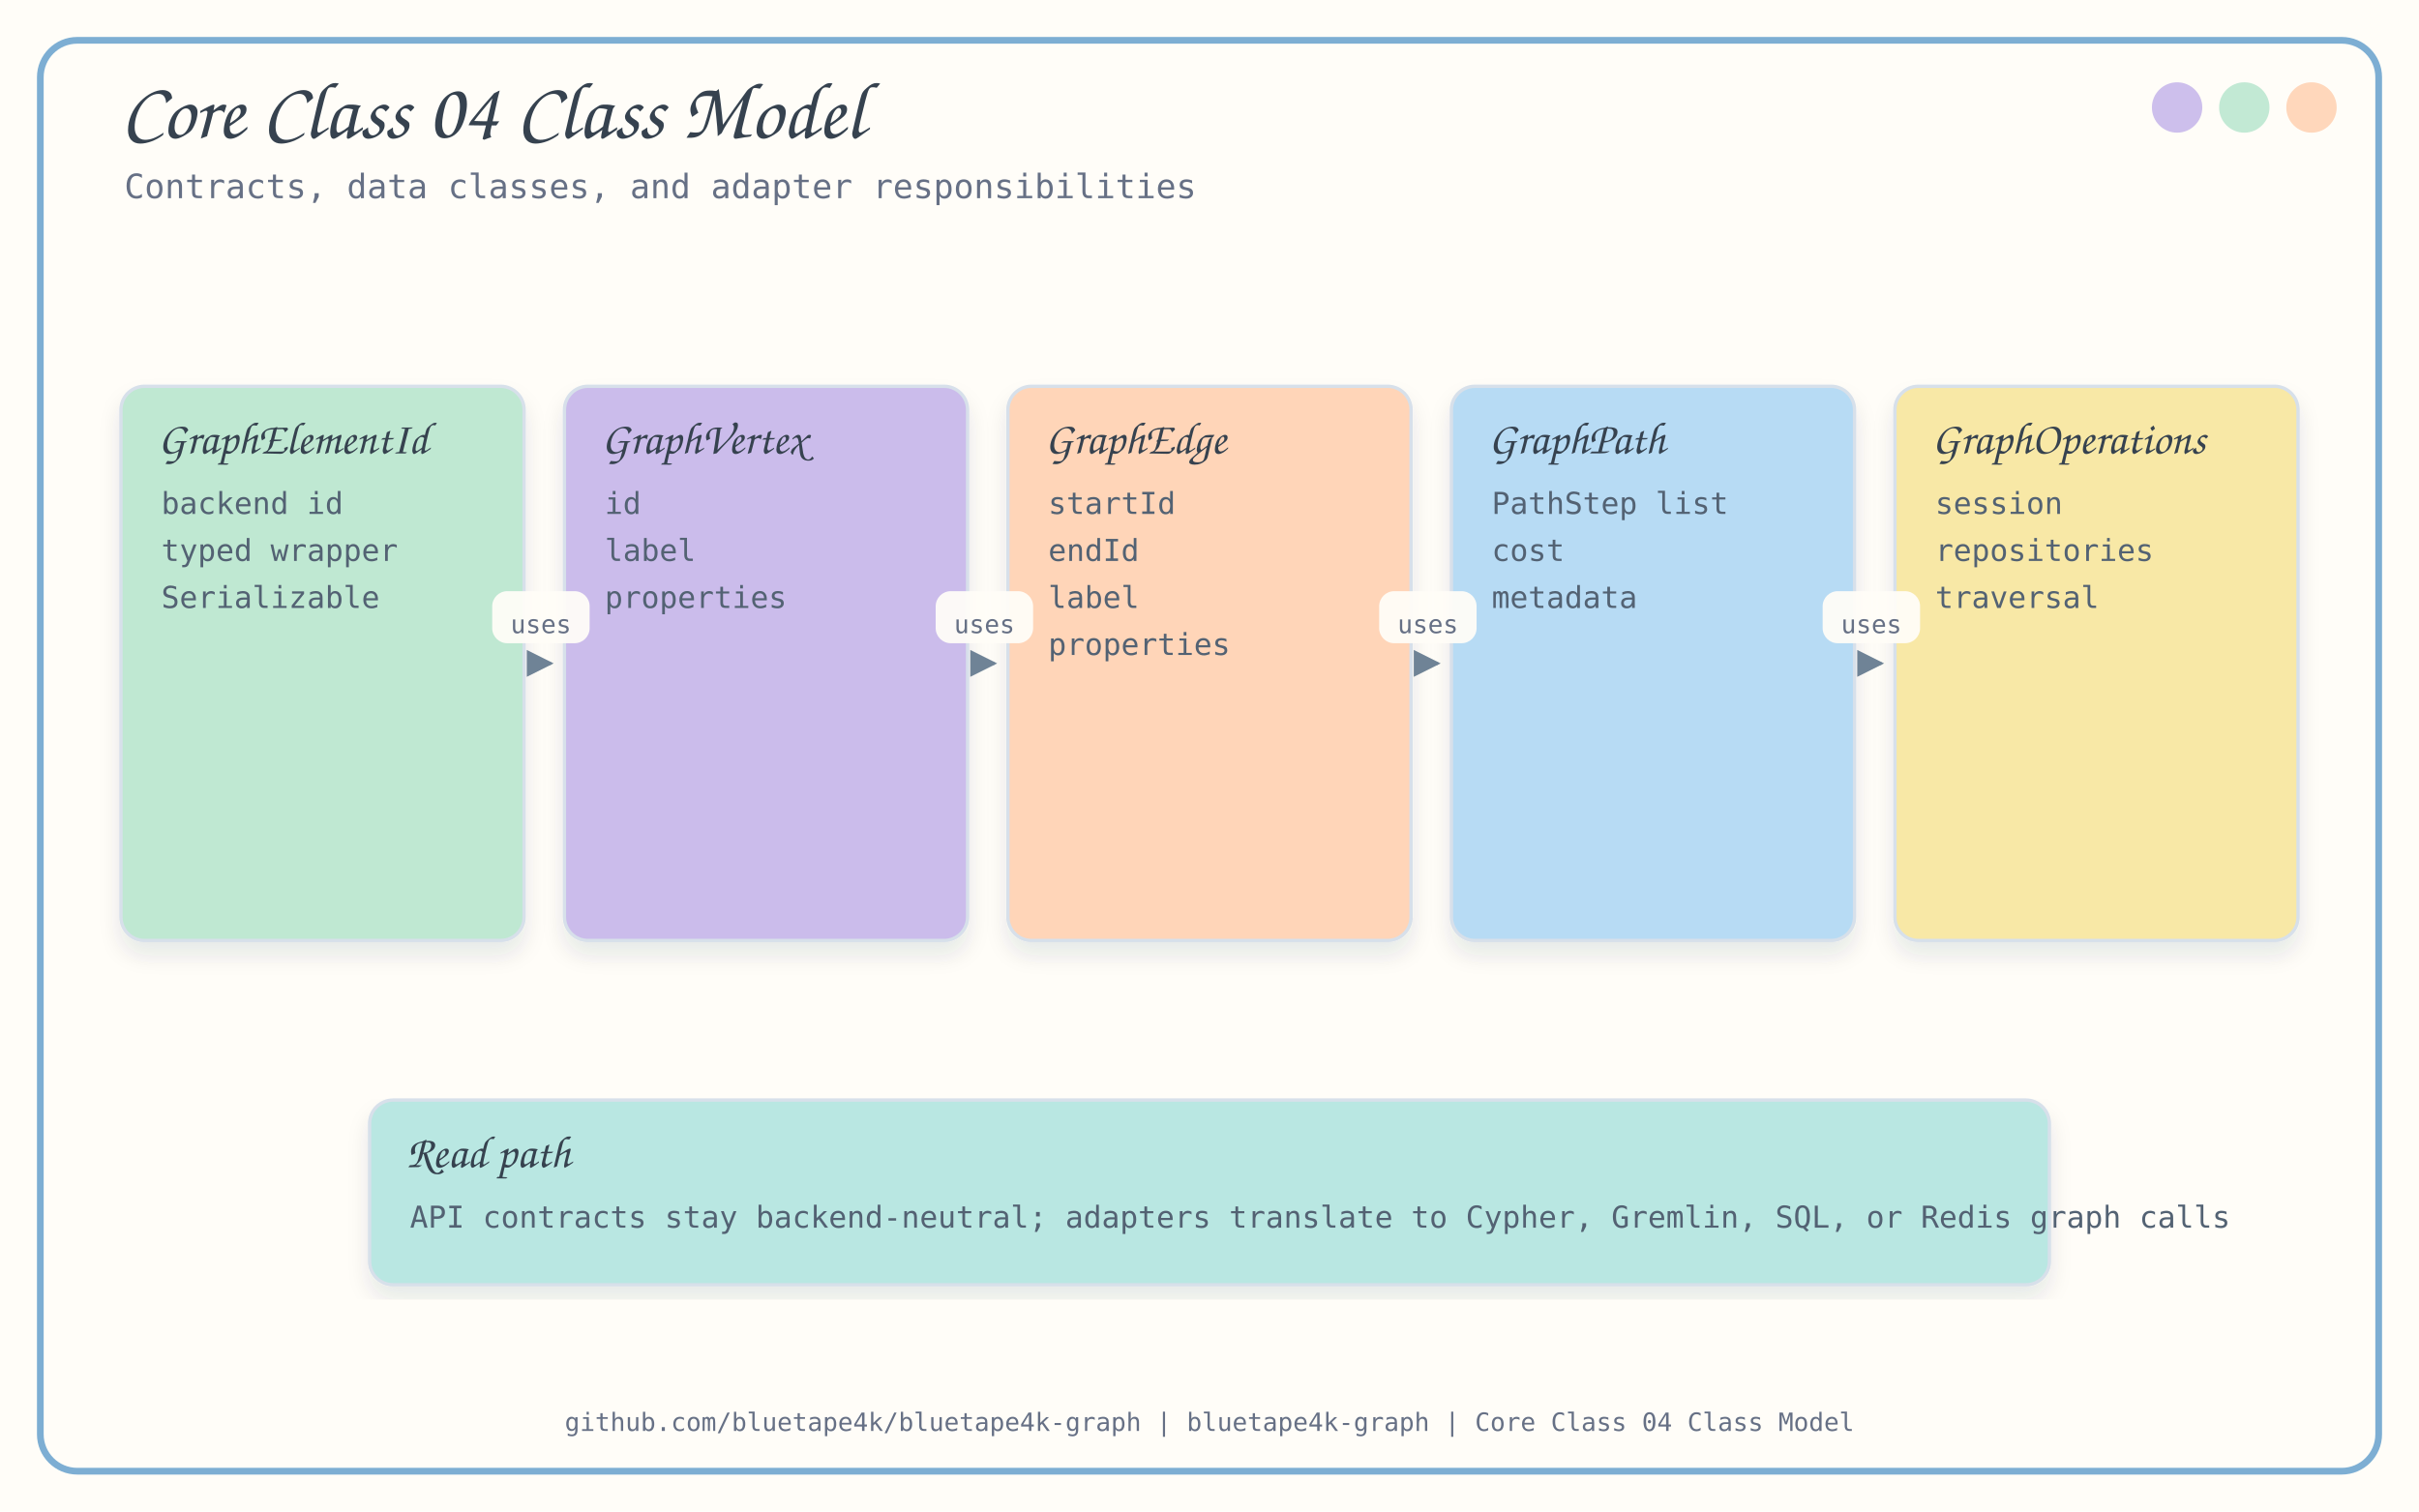
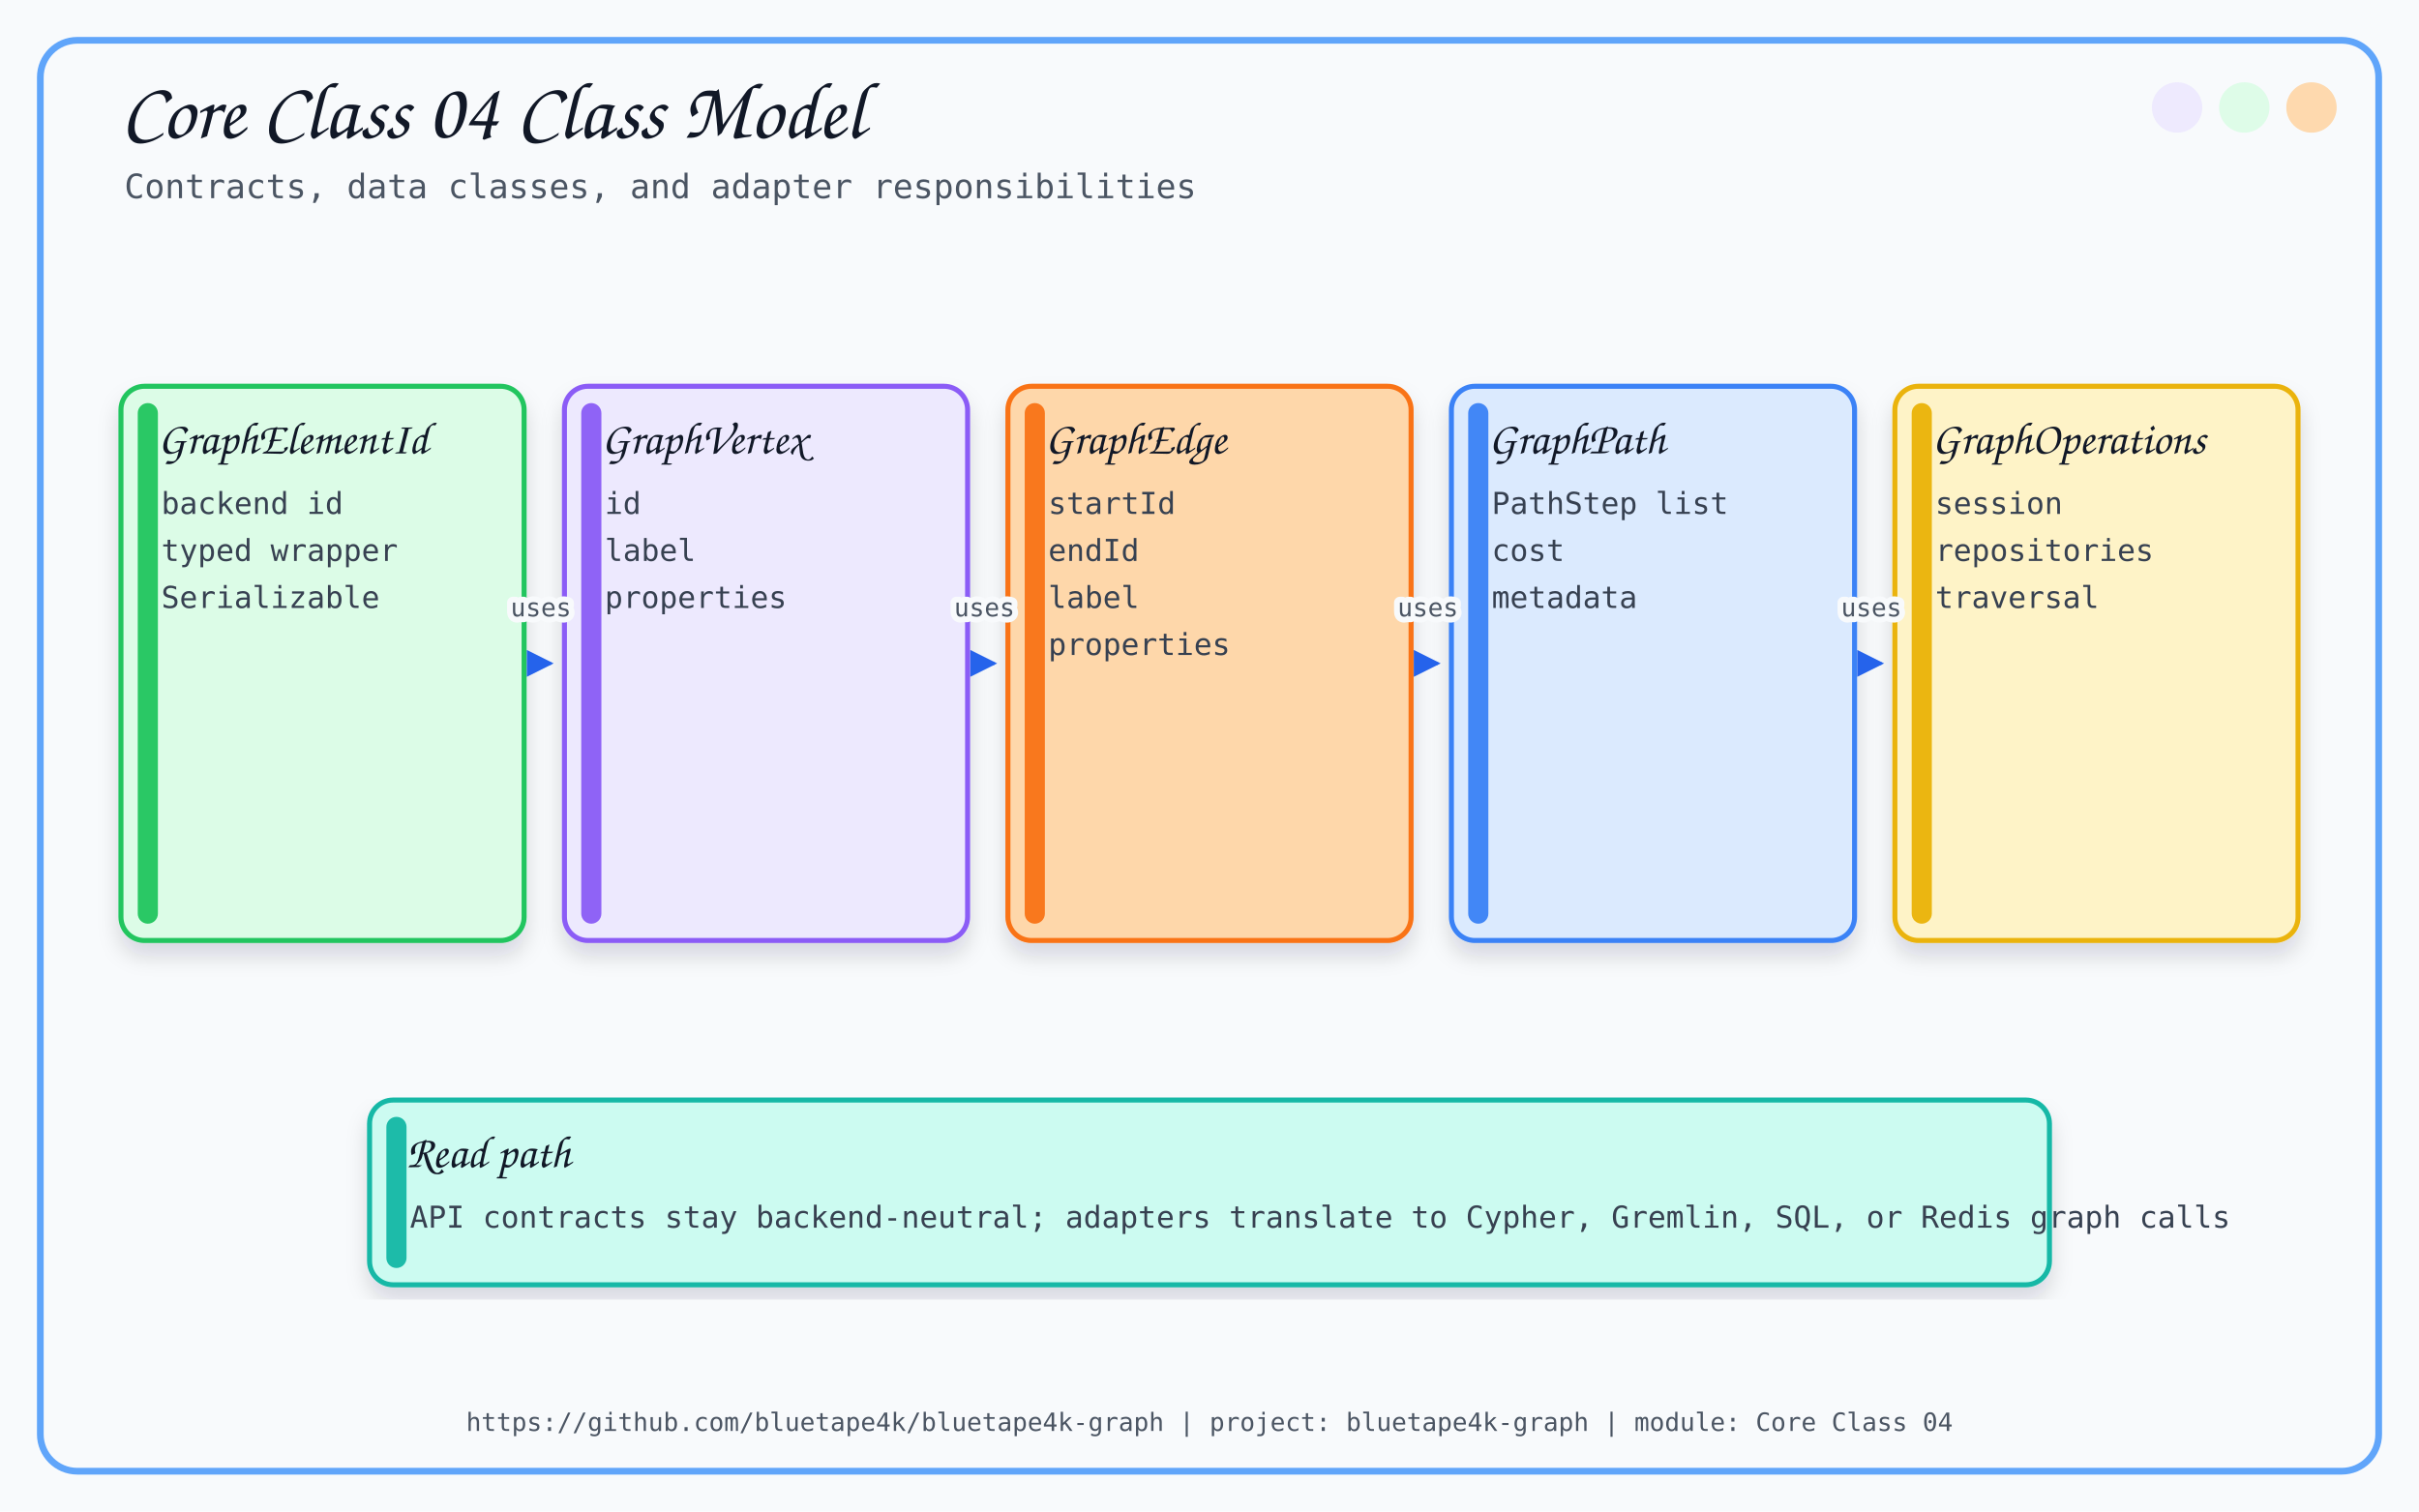
<svg xmlns="http://www.w3.org/2000/svg" width="1440" height="900" viewBox="0 0 1440 900">
  <defs>
    <filter id="softShadow" x="-8%" y="-8%" width="116%" height="116%">
-       <feDropShadow dx="0" dy="8" stdDeviation="6" flood-color="#26384A" flood-opacity="0.10" />
+       <feDropShadow dx="0" dy="8" stdDeviation="6" flood-color="#0F172A" flood-opacity="0.14" />
    </filter>
    <marker id="arrow" viewBox="0 0 10 10" refX="9" refY="5" markerWidth="8" markerHeight="8" orient="auto-start-reverse">
-       <path d="M 0 0 L 10 5 L 0 10 z" fill="#6F8396" />
+       <path d="M 0 0 L 10 5 L 0 10 z" fill="#2563EB" />
    </marker>
  </defs>
  <style>
-       .title { font-family: 'Architects Daughter', cursive; font-size: 48px; fill: #36424F; }
-       .subtitle { font-family: 'Comic Mono', monospace; font-size: 20px; fill: #667085; }
-       .label { font-family: 'Architects Daughter', cursive; font-size: 27px; fill: #36424F; }
-       .small { font-family: 'Comic Mono', monospace; font-size: 18px; fill: #536273; }
-       .tiny { font-family: 'Comic Mono', monospace; font-size: 15px; fill: #667085; }
-       .card { stroke: #D7E0EA; stroke-width: 2; filter: url(#softShadow); }
-       .line { stroke: #6F8396; stroke-width: 3; fill: none; marker-end: url(#arrow); }
-       .thin { stroke: #A5B5C4; stroke-width: 2; fill: none; marker-end: url(#arrow); }
-       .dash { stroke: #A5B5C4; stroke-width: 2; stroke-dasharray: 8 8; fill: none; marker-end: url(#arrow); }
+       .title { font-family: 'Architects Daughter', cursive; font-size: 48px; fill: #111827; }
+       .subtitle { font-family: 'Comic Mono', monospace; font-size: 20px; fill: #4B5563; }
+       .label { font-family: 'Architects Daughter', cursive; font-size: 27px; fill: #111827; }
+       .small { font-family: 'Comic Mono', monospace; font-size: 18px; fill: #374151; }
+       .tiny { font-family: 'Comic Mono', monospace; font-size: 15px; fill: #4B5563; }
+       .card { filter: url(#softShadow); }
+       .line { stroke: #2563EB; stroke-width: 3; fill: none; marker-end: url(#arrow); }
+       .thin { stroke: #60A5FA; stroke-width: 2; fill: none; marker-end: url(#arrow); }
+       .dash { stroke: #64748B; stroke-width: 2; stroke-dasharray: 8 8; fill: none; marker-end: url(#arrow); }
    </style>
-   <rect x="0" y="0" width="1440" height="900" fill="#FFFDF8" />
-   <rect x="24" y="24" width="1392" height="852" rx="22" fill="none" stroke="#7DAED3" stroke-width="4" />
-   <circle cx="1376" cy="64" r="15" fill="#FFD5B8" opacity="0.95" />
-   <circle cx="1336" cy="64" r="15" fill="#BFE8D2" opacity="0.95" />
-   <circle cx="1296" cy="64" r="15" fill="#CBBCEB" opacity="0.95" />
+   <rect x="0" y="0" width="1440" height="900" fill="#F8FAFC" />
+   <rect x="24" y="24" width="1392" height="852" rx="22" fill="none" stroke="#60A5FA" stroke-width="4" />
+   <circle cx="1376" cy="64" r="15" fill="#FED7AA" opacity="0.95" />
+   <circle cx="1336" cy="64" r="15" fill="#DCFCE7" opacity="0.95" />
+   <circle cx="1296" cy="64" r="15" fill="#EDE9FE" opacity="0.95" />
  <text x="72" y="82" class="title">Core Class 04 Class Model</text>
  <text x="74" y="118" class="subtitle">Contracts, data classes, and adapter responsibilities</text>
-   <text x="720.0" y="852" text-anchor="middle" class="tiny">github.com/bluetape4k/bluetape4k-graph | bluetape4k-graph | Core Class 04 Class Model</text>
-   <rect x="72.0" y="230" width="240" height="330" rx="14" fill="#BFE8D2" class="card" />
+   <text x="720.0" y="852" text-anchor="middle" class="tiny">https://github.com/bluetape4k/bluetape4k-graph | project: bluetape4k-graph | module: Core Class 04</text>
+   <rect x="72.0" y="230" width="240" height="330" rx="14" fill="#DCFCE7" stroke="#22C55E" stroke-width="3" class="card" />
+   <rect x="82.0" y="240" width="12" height="310" rx="6" fill="#22C55E" opacity="0.95" />
  <text x="94.0" y="270" class="label">GraphElementId</text>
  <text x="96.0" y="306" class="small">backend id</text>
  <text x="96.0" y="334" class="small">typed wrapper</text>
  <text x="96.0" y="362" class="small">Serializable</text>
-   <rect x="336.0" y="230" width="240" height="330" rx="14" fill="#CBBCEB" class="card" />
+   <rect x="336.0" y="230" width="240" height="330" rx="14" fill="#EDE9FE" stroke="#8B5CF6" stroke-width="3" class="card" />
+   <rect x="346.0" y="240" width="12" height="310" rx="6" fill="#8B5CF6" opacity="0.95" />
  <text x="358.0" y="270" class="label">GraphVertex</text>
  <text x="360.0" y="306" class="small">id</text>
  <text x="360.0" y="334" class="small">label</text>
  <text x="360.0" y="362" class="small">properties</text>
  <path d="M 316.0 395 C 322.0 395, 322.0 395, 328.0 395" class="thin" />
-   <rect x="293.0" y="352.0" width="58" height="31" rx="9" fill="#FFFDF8" opacity="0.94" />
-   <text x="322.0" y="377.0" text-anchor="middle" class="tiny">uses</text>
-   <rect x="600.0" y="230" width="240" height="330" rx="14" fill="#FFD5B8" class="card" />
+   <text x="322.0" y="367.0" text-anchor="middle" class="tiny" stroke="#F8FAFC" stroke-width="7" stroke-linejoin="round">uses</text>
+   <text x="322.0" y="367.0" text-anchor="middle" class="tiny">uses</text>
+   <rect x="600.0" y="230" width="240" height="330" rx="14" fill="#FED7AA" stroke="#F97316" stroke-width="3" class="card" />
+   <rect x="610.0" y="240" width="12" height="310" rx="6" fill="#F97316" opacity="0.95" />
  <text x="622.0" y="270" class="label">GraphEdge</text>
  <text x="624.0" y="306" class="small">startId</text>
  <text x="624.0" y="334" class="small">endId</text>
  <text x="624.0" y="362" class="small">label</text>
  <text x="624.0" y="390" class="small">properties</text>
  <path d="M 580.0 395 C 586.0 395, 586.0 395, 592.0 395" class="thin" />
-   <rect x="557.0" y="352.0" width="58" height="31" rx="9" fill="#FFFDF8" opacity="0.94" />
-   <text x="586.0" y="377.0" text-anchor="middle" class="tiny">uses</text>
-   <rect x="864.0" y="230" width="240" height="330" rx="14" fill="#B7DBF4" class="card" />
+   <text x="586.0" y="367.0" text-anchor="middle" class="tiny" stroke="#F8FAFC" stroke-width="7" stroke-linejoin="round">uses</text>
+   <text x="586.0" y="367.0" text-anchor="middle" class="tiny">uses</text>
+   <rect x="864.0" y="230" width="240" height="330" rx="14" fill="#DBEAFE" stroke="#3B82F6" stroke-width="3" class="card" />
+   <rect x="874.0" y="240" width="12" height="310" rx="6" fill="#3B82F6" opacity="0.95" />
  <text x="886.0" y="270" class="label">GraphPath</text>
  <text x="888.0" y="306" class="small">PathStep list</text>
  <text x="888.0" y="334" class="small">cost</text>
  <text x="888.0" y="362" class="small">metadata</text>
  <path d="M 844.0 395 C 850.0 395, 850.0 395, 856.0 395" class="thin" />
-   <rect x="821.0" y="352.0" width="58" height="31" rx="9" fill="#FFFDF8" opacity="0.94" />
-   <text x="850.0" y="377.0" text-anchor="middle" class="tiny">uses</text>
-   <rect x="1128.0" y="230" width="240" height="330" rx="14" fill="#F8E8A6" class="card" />
+   <text x="850.0" y="367.0" text-anchor="middle" class="tiny" stroke="#F8FAFC" stroke-width="7" stroke-linejoin="round">uses</text>
+   <text x="850.0" y="367.0" text-anchor="middle" class="tiny">uses</text>
+   <rect x="1128.0" y="230" width="240" height="330" rx="14" fill="#FEF3C7" stroke="#EAB308" stroke-width="3" class="card" />
+   <rect x="1138.0" y="240" width="12" height="310" rx="6" fill="#EAB308" opacity="0.95" />
  <text x="1150.0" y="270" class="label">GraphOperations</text>
  <text x="1152.0" y="306" class="small">session</text>
  <text x="1152.0" y="334" class="small">repositories</text>
  <text x="1152.0" y="362" class="small">traversal</text>
  <path d="M 1108.0 395 C 1114.0 395, 1114.0 395, 1120.0 395" class="thin" />
-   <rect x="1085.0" y="352.0" width="58" height="31" rx="9" fill="#FFFDF8" opacity="0.94" />
-   <text x="1114.0" y="377.0" text-anchor="middle" class="tiny">uses</text>
-   <rect x="220" y="655" width="1000" height="110" rx="14" fill="#B9E7E2" class="card" />
+   <text x="1114.0" y="367.0" text-anchor="middle" class="tiny" stroke="#F8FAFC" stroke-width="7" stroke-linejoin="round">uses</text>
+   <text x="1114.0" y="367.0" text-anchor="middle" class="tiny">uses</text>
+   <rect x="220" y="655" width="1000" height="110" rx="14" fill="#CCFBF1" stroke="#14B8A6" stroke-width="3" class="card" />
+   <rect x="230" y="665" width="12" height="90" rx="6" fill="#14B8A6" opacity="0.95" />
  <text x="242" y="695" class="label">Read path</text>
  <text x="244" y="731" class="small">API contracts stay backend-neutral; adapters translate to Cypher, Gremlin, SQL, or Redis graph calls</text>
</svg>
